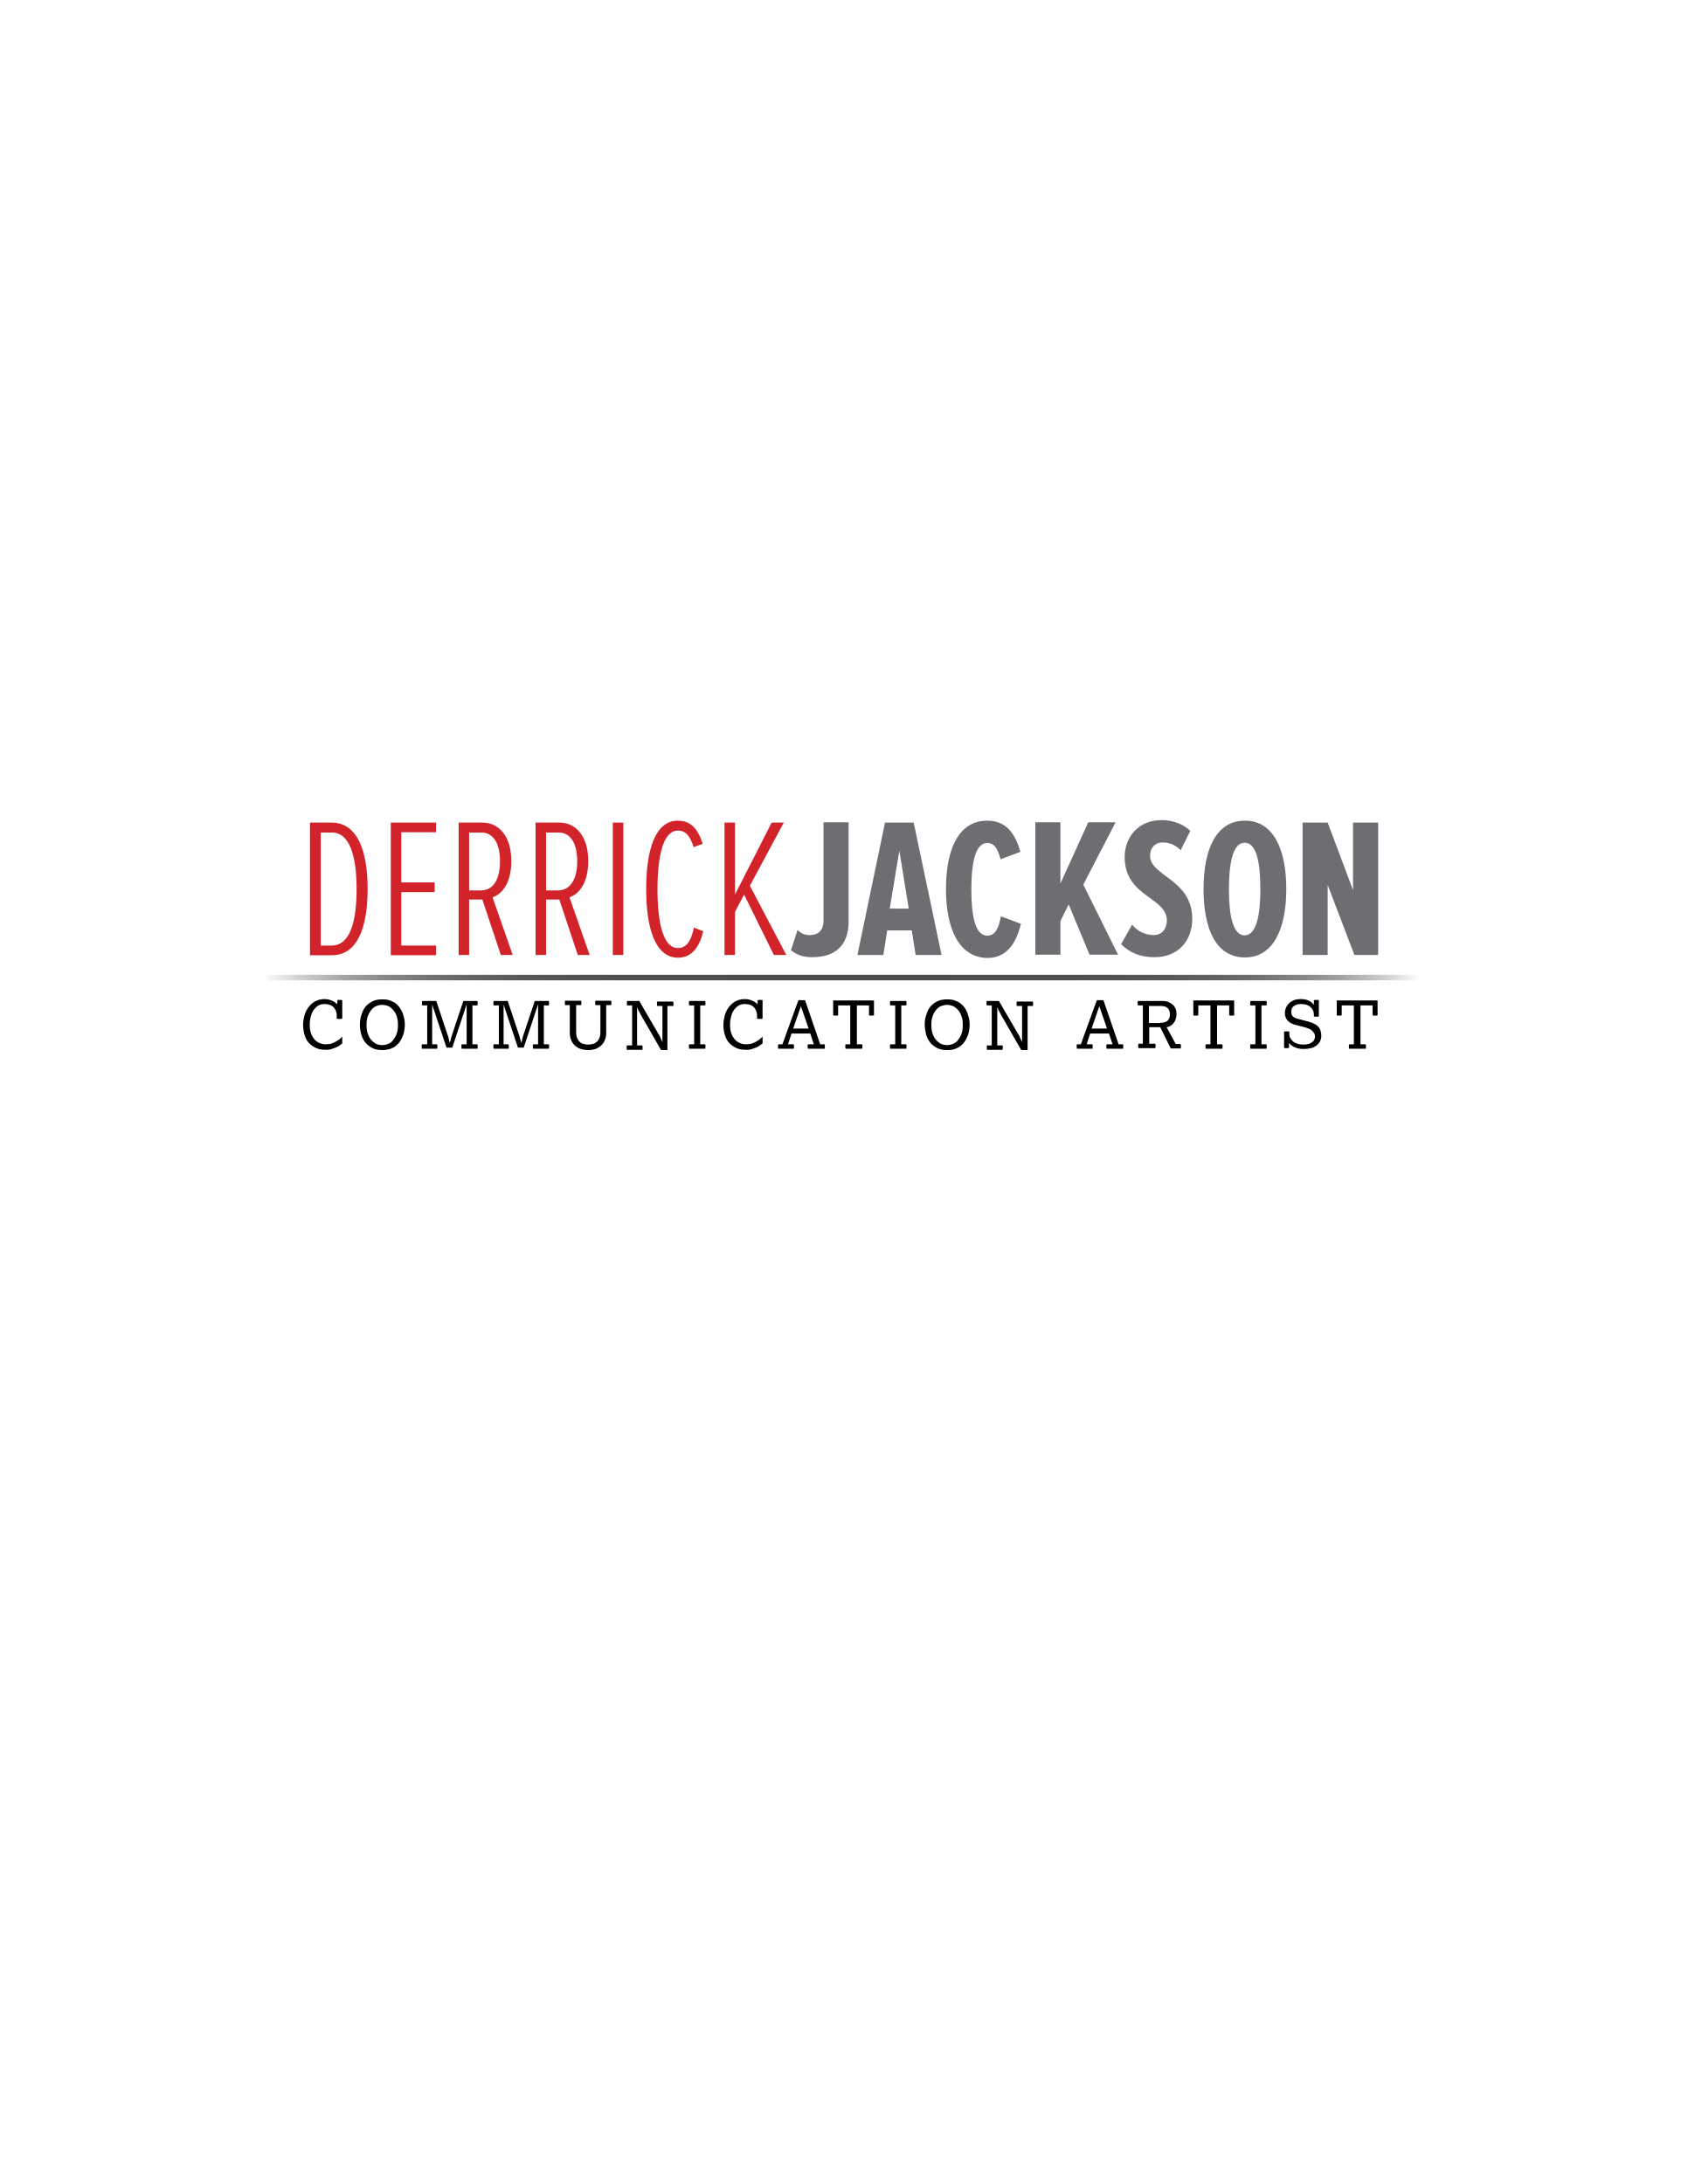
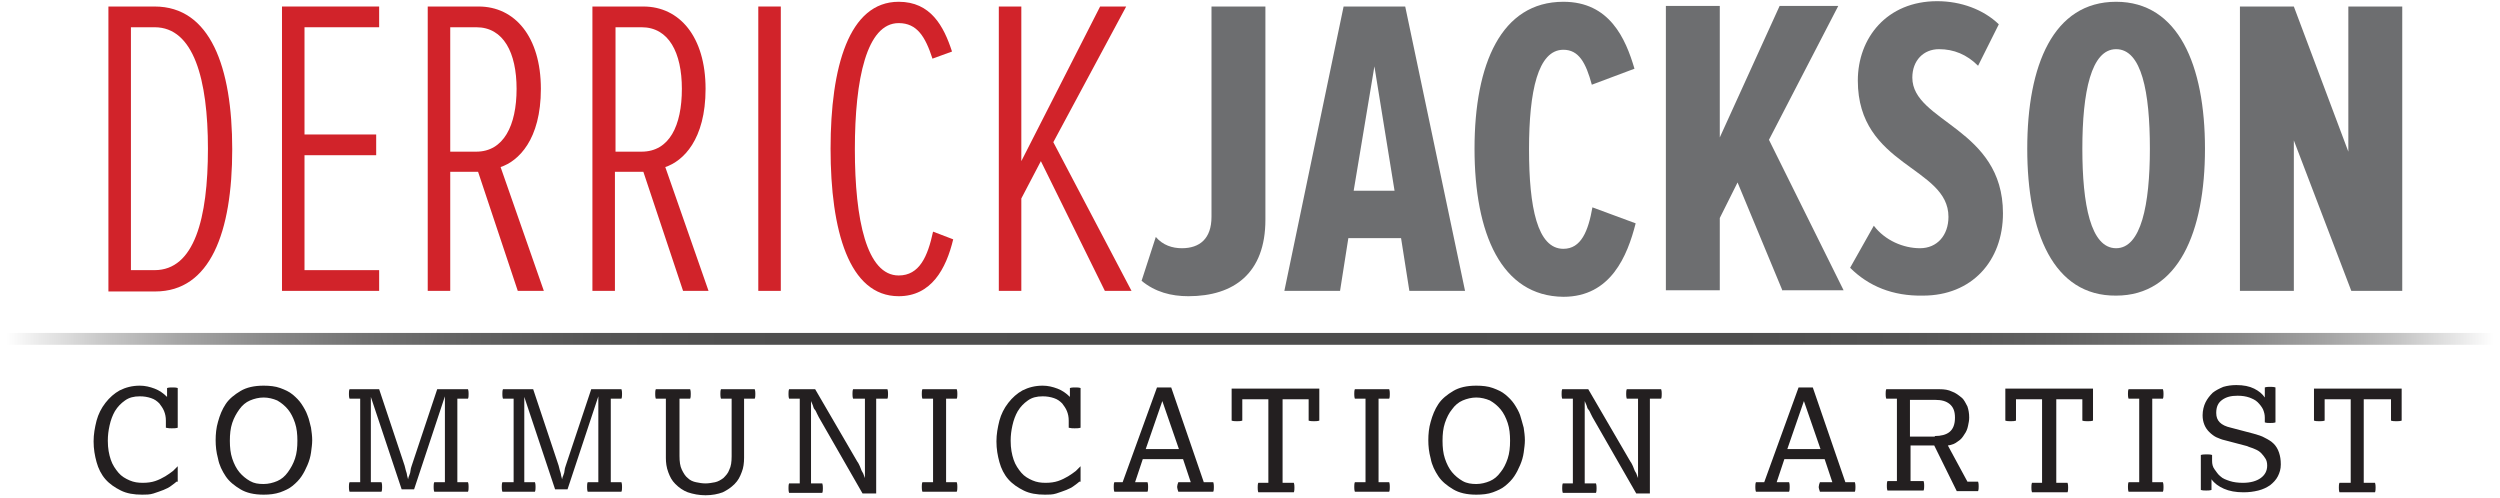
- <svg xmlns="http://www.w3.org/2000/svg" version="1.1" id="Layer_1" x="0px" y="0px" viewBox="0 0 612 792" enable-background="new 0 0 612 792" xml:space="preserve">
-   <line fill="none" x1="83.1" y1="322.2" x2="83.8" y2="322.2" />
+ <svg xmlns="http://www.w3.org/2000/svg" version="1.1" id="Layer_1" x="0px" y="0px" viewBox="0 0 422 84" enable-background="new 0 0 422 84" xml:space="preserve">
  <g>
    <g>
-       <path fill="#D2232A" d="M112.4,346.3v-48h7.8c9.4,0,13.1,10.2,13.1,24.1c0,14-3.7,24-13,24H112.4z M129.3,322.4    c0-11.7-2.4-20.5-9-20.5h-4v41h4C127,342.8,129.3,334.1,129.3,322.4z" />
-       <path fill="#D2232A" d="M141.7,346.3v-48h16.4v3.5h-12.6V320h12.1v3.5h-12.1v19.4h12.6v3.5H141.7z" />
-       <path fill="#D2232A" d="M181.6,346.3l-6.7-20.1h-4.8v20.1h-3.8v-48h8.6c6.1,0,10.5,5.1,10.5,13.9c0,8.6-3.8,12.2-6.8,13.2    l7.3,20.9H181.6z M181.3,312.3c0-6.1-2.2-10.4-6.8-10.4h-4.4v21h4.4C179.2,322.8,181.3,318.4,181.3,312.3z" />
-       <path fill="#D2232A" d="M209.5,346.3l-6.7-20.1H198v20.1h-3.8v-48h8.6c6.1,0,10.5,5.1,10.5,13.9c0,8.6-3.8,12.2-6.8,13.2l7.3,20.9    H209.5z M209.3,312.3c0-6.1-2.2-10.4-6.8-10.4H198v21h4.4C207.1,322.8,209.3,318.4,209.3,312.3z" />
-       <path fill="#D2232A" d="M222.2,346.3v-48h3.8v48H222.2z" />
-       <path fill="#D2232A" d="M234.3,322.4c0-13.8,3.1-24.8,11.5-24.8c5.4,0,7.6,4.1,9,8.4l-3.3,1.2c-1.2-3.7-2.6-6-5.7-6    c-5.4,0-7.4,9.4-7.4,21.3s2,21.3,7.4,21.3c3.5,0,4.9-3.2,5.8-7.4l3.4,1.3c-1.2,5-3.7,9.6-9.2,9.6    C237.4,347.2,234.3,336.2,234.3,322.4z" />
-       <path fill="#D2232A" d="M280.6,346.3l-10.8-21.9l-3.3,6.3v15.6h-3.8v-48h3.8v26.1l13.3-26.1h4.4l-12.3,22.9l13.2,25.1H280.6z" />
-       <path fill="#6D6E71" d="M286.8,344.6l2.4-7.4c1.2,1.4,2.8,1.9,4.4,1.9c3,0,5-1.6,5-5.3v-35.6h9.1v36c0,9-5.3,12.9-13,12.9    C291.9,347.2,289.1,346.5,286.8,344.6z" />
-       <path fill="#6D6E71" d="M332,346.3l-1.4-8.9h-8.9l-1.4,8.9h-9.4l10-48h10.4l10.1,48H332z M326.1,308.5l-3.5,21h6.9L326.1,308.5z" />
-       <path fill="#6D6E71" d="M343,322.4c0-14.3,4.5-24.8,15-24.8c7.8,0,10.5,6.2,12,11.3l-7.2,2.7c-1-3.7-2.2-5.9-4.8-5.9    c-4.3,0-5.8,7-5.8,16.8s1.4,16.8,5.8,16.8c3,0,4.2-3,4.9-7l7.3,2.7c-1.4,5.5-4.2,12.4-12.2,12.4C347.6,347.2,343,336.6,343,322.4z    " />
-       <path fill="#6D6E71" d="M395.1,346.3l-7.6-18.3l-3,6v12.2h-9.1v-48h9.1v22.2l10.1-22.2h9.9l-11.7,22.6l12.6,25.4H395.1z" />
-       <path fill="#6D6E71" d="M406.5,342.4l4-7.1c1.9,2.5,5,3.8,7.8,3.8c2.9,0,4.8-2.2,4.8-5.3c0-8.5-15.3-8.5-15.3-23    c0-7.2,4.9-13.4,13.4-13.4c4,0,7.8,1.4,10.4,3.9l-3.5,7c-1.9-1.9-4.1-2.8-6.6-2.8c-2.6,0-4.5,1.9-4.5,4.8    c0,7.5,15.3,8.5,15.3,22.9c0,8.1-5.3,13.9-13.5,13.9C413.6,347.2,409.6,345.5,406.5,342.4z" />
-       <path fill="#6D6E71" d="M436.4,322.4c0-14.1,4.4-24.8,15-24.8c10.5,0,15,10.7,15,24.8s-4.5,24.8-15,24.8    C440.7,347.2,436.4,336.5,436.4,322.4z M457,322.4c0-9.6-1.4-16.8-5.7-16.8c-4.2,0-5.7,7.2-5.7,16.8c0,9.4,1.4,16.8,5.7,16.8    C455.6,339.1,457,331.8,457,322.4z" />
-       <path fill="#6D6E71" d="M491.1,346.3l-9.7-25.4v25.4h-9.1v-48h9.1l9.2,24.5v-24.5h9.1v48H491.1z" />
+       <path fill="#D1232A" d="M18.3,49.1v-48h7.8c9.4,0,13.1,10.2,13.1,24.1c0,14-3.7,24-13,24H18.3z M35.1,25.1c0-11.7-2.4-20.5-9-20.5    h-4v41h4C32.8,45.6,35.1,36.9,35.1,25.1z" />
+       <path fill="#D1232A" d="M47.6,49.1v-48H64v3.5H51.4v18.1h12.1v3.5H51.4v19.4H64v3.5H47.6z" />
+       <path fill="#D1232A" d="M87.4,49.1L80.7,29H76v20.1h-3.8v-48h8.6c6.1,0,10.5,5.1,10.5,13.9c0,8.6-3.8,12.2-6.8,13.2l7.3,20.9H87.4    z M87.2,15c0-6.1-2.2-10.4-6.8-10.4H76v21h4.4C85,25.6,87.2,21.2,87.2,15z" />
+       <path fill="#D1232A" d="M115.3,49.1L108.6,29h-4.8v20.1h-3.8v-48h8.6c6.1,0,10.5,5.1,10.5,13.9c0,8.6-3.8,12.2-6.8,13.2l7.3,20.9    H115.3z M115.1,15c0-6.1-2.2-10.4-6.8-10.4h-4.4v21h4.4C113,25.6,115.1,21.2,115.1,15z" />
+       <path fill="#D1232A" d="M128,49.1v-48h3.8v48H128z" />
+       <path fill="#D1232A" d="M140.2,25.1c0-13.8,3.1-24.8,11.5-24.8c5.4,0,7.6,4.1,9,8.4l-3.3,1.2c-1.2-3.7-2.6-6-5.7-6    c-5.4,0-7.4,9.4-7.4,21.3s2,21.3,7.4,21.3c3.5,0,4.9-3.2,5.8-7.4l3.4,1.3c-1.2,5-3.7,9.6-9.2,9.6C143.3,50,140.2,38.9,140.2,25.1z    " />
+       <path fill="#D1232A" d="M186.5,49.1l-10.8-21.9l-3.3,6.3v15.6h-3.8v-48h3.8v26.1l13.3-26.1h4.4L177.8,24L191,49.1H186.5z" />
+       <path fill="#6D6E70" d="M192.7,47.4l2.4-7.4c1.2,1.4,2.8,1.9,4.4,1.9c3,0,5-1.6,5-5.3V1.1h9.1v36c0,9-5.3,12.9-13,12.9    C197.7,50,195,49.3,192.7,47.4z" />
+       <path fill="#6D6E70" d="M237.9,49.1l-1.4-8.9h-8.9l-1.4,8.9h-9.4l10-48h10.4l10.1,48H237.9z M232,11.2l-3.5,21h6.9L232,11.2z" />
+       <path fill="#6D6E70" d="M248.9,25.1c0-14.3,4.5-24.8,15-24.8c7.8,0,10.5,6.2,12,11.3l-7.2,2.7c-1-3.7-2.2-5.9-4.8-5.9    c-4.3,0-5.8,7-5.8,16.8s1.4,16.8,5.8,16.8c3,0,4.2-3,4.9-7l7.3,2.7c-1.4,5.5-4.2,12.4-12.2,12.4C253.4,50,248.9,39.4,248.9,25.1z" />
+       <path fill="#6D6E70" d="M300.9,49.1l-7.6-18.3l-3,6v12.2h-9.1v-48h9.1v22.2l10.1-22.2h9.9l-11.7,22.6l12.6,25.4H300.9z" />
+       <path fill="#6D6E70" d="M312.3,45.2l4-7.1c1.9,2.5,5,3.8,7.8,3.8c2.9,0,4.8-2.2,4.8-5.3c0-8.5-15.3-8.5-15.3-23    c0-7.2,4.9-13.4,13.4-13.4c4,0,7.8,1.4,10.4,3.9l-3.5,7c-1.9-1.9-4.1-2.8-6.6-2.8c-2.6,0-4.5,1.9-4.5,4.8    c0,7.5,15.3,8.5,15.3,22.9c0,8.1-5.3,13.9-13.5,13.9C319.5,50,315.4,48.3,312.3,45.2z" />
+       <path fill="#6D6E70" d="M342.2,25.1c0-14.1,4.4-24.8,15-24.8c10.5,0,15,10.7,15,24.8s-4.5,24.8-15,24.8    C346.6,50,342.2,39.2,342.2,25.1z M362.9,25.1c0-9.6-1.4-16.8-5.7-16.8c-4.2,0-5.7,7.2-5.7,16.8c0,9.4,1.4,16.8,5.7,16.8    C361.4,41.9,362.9,34.6,362.9,25.1z" />
+       <path fill="#6D6E70" d="M396.9,49.1l-9.7-25.4v25.4h-9.1v-48h9.1l9.2,24.5V1.1h9.1v48H396.9z" />
    </g>
    <g>
-       <path d="M123.9,378.5c-0.2,0.2-0.5,0.4-0.9,0.7c-0.4,0.3-0.8,0.5-1.3,0.7s-1.1,0.4-1.7,0.6c-0.6,0.2-1.3,0.2-1.9,0.2    c-1.4,0-2.6-0.2-3.6-0.7s-1.9-1.1-2.6-1.9c-0.7-0.8-1.2-1.8-1.5-2.9c-0.3-1.1-0.5-2.2-0.5-3.5c0-1.2,0.2-2.3,0.5-3.5    c0.3-1.1,0.8-2.1,1.5-3c0.7-0.9,1.5-1.6,2.4-2.1c1-0.5,2.1-0.8,3.4-0.8c0.9,0,1.7,0.2,2.5,0.5c0.8,0.3,1.5,0.8,2.1,1.4v-1.5    c0.3-0.1,0.6-0.1,0.9-0.1c0.3,0,0.6,0,0.9,0.1v6.7c-0.3,0.1-0.7,0.1-1,0.1c-0.3,0-0.6,0-1-0.1v-1.2c0-0.6-0.1-1.1-0.3-1.6    c-0.2-0.5-0.5-0.9-0.8-1.3c-0.4-0.4-0.8-0.7-1.4-0.9c-0.6-0.2-1.2-0.3-1.9-0.3c-1,0-1.8,0.2-2.5,0.7c-0.7,0.5-1.2,1-1.7,1.8    c-0.4,0.7-0.7,1.5-0.9,2.4c-0.2,0.9-0.3,1.7-0.3,2.6c0,1.3,0.2,2.3,0.5,3.2c0.3,0.9,0.8,1.6,1.3,2.2c0.5,0.6,1.2,1,1.9,1.3    c0.7,0.3,1.4,0.4,2.2,0.4s1.5-0.1,2.1-0.3c0.6-0.2,1.2-0.5,1.7-0.8c0.5-0.3,0.9-0.6,1.3-0.9c0.3-0.3,0.6-0.6,0.8-0.8V378.5z" />
-       <path d="M138.6,380.8c-1.6,0-2.9-0.3-3.9-0.9c-1-0.6-1.9-1.3-2.5-2.2c-0.6-0.9-1.1-1.9-1.3-3c-0.3-1.1-0.4-2.1-0.4-3.1    c0-1,0.1-2.1,0.4-3.1c0.3-1.1,0.7-2.1,1.3-3c0.6-0.9,1.5-1.6,2.5-2.2s2.3-0.9,3.9-0.9c1,0,2,0.1,2.8,0.4c0.8,0.3,1.5,0.6,2.1,1.1    c0.6,0.5,1.1,1,1.5,1.6c0.4,0.6,0.8,1.3,1,1.9c0.3,0.7,0.4,1.4,0.6,2.1c0.1,0.7,0.2,1.4,0.2,2.1c0,0.7-0.1,1.3-0.2,2.1    c-0.1,0.7-0.3,1.4-0.6,2.1c-0.3,0.7-0.6,1.3-1,1.9c-0.4,0.6-0.9,1.1-1.5,1.6c-0.6,0.5-1.3,0.8-2.1,1.1    C140.6,380.6,139.7,380.8,138.6,380.8z M138.6,379c0.8,0,1.6-0.2,2.3-0.5c0.7-0.3,1.3-0.8,1.8-1.5s0.9-1.4,1.2-2.3    c0.3-0.9,0.4-1.9,0.4-3s-0.1-2.1-0.4-3c-0.3-0.9-0.7-1.7-1.2-2.3s-1.1-1.1-1.8-1.5c-0.7-0.3-1.5-0.5-2.3-0.5    c-0.8,0-1.6,0.2-2.3,0.5c-0.7,0.3-1.3,0.8-1.8,1.5s-0.9,1.4-1.2,2.3c-0.3,0.9-0.4,1.9-0.4,3s0.1,2.1,0.4,3    c0.3,0.9,0.7,1.7,1.2,2.3s1.1,1.1,1.8,1.5C137,378.8,137.8,379,138.6,379z" />
-       <path d="M154.9,378.7v-14.1h-1.8c-0.1-0.3-0.1-0.6-0.1-0.8s0-0.6,0.1-0.8h5.1l4.1,12.3c0.1,0.2,0.1,0.4,0.2,0.6    c0.1,0.3,0.1,0.5,0.2,0.8s0.2,0.6,0.2,0.8c0.1,0.3,0.1,0.5,0.2,0.7c0-0.2,0.1-0.5,0.2-0.7s0.2-0.6,0.2-0.8s0.1-0.5,0.2-0.8    c0.1-0.2,0.1-0.4,0.2-0.6l4.1-12.3h5.1c0.1,0.3,0.1,0.6,0.1,0.8s0,0.6-0.1,0.8h-1.8v14.1h1.8c0.1,0.3,0.1,0.6,0.1,0.8    s0,0.6-0.1,0.8h-5.7c-0.1-0.3-0.1-0.6-0.1-0.8s0-0.6,0.1-0.8h1.8v-11.8c0-0.4,0-0.8,0-1.3c0-0.5,0-1,0-1.4l-5.2,15.7h-2.1    l-5.2-15.6c0,0.4,0,0.9,0,1.4c0,0.5,0,0.9,0,1.2v11.8h1.8c0.1,0.3,0.1,0.6,0.1,0.8s0,0.6-0.1,0.8h-5.5c-0.1-0.3-0.1-0.6-0.1-0.8    s0-0.6,0.1-0.8H154.9z" />
-       <path d="M180.9,378.7v-14.1H179c-0.1-0.3-0.1-0.6-0.1-0.8s0-0.6,0.1-0.8h5.1l4.1,12.3c0.1,0.2,0.1,0.4,0.2,0.6    c0.1,0.3,0.1,0.5,0.2,0.8s0.2,0.6,0.2,0.8c0.1,0.3,0.1,0.5,0.2,0.7c0-0.2,0.1-0.5,0.2-0.7s0.2-0.6,0.2-0.8s0.1-0.5,0.2-0.8    c0.1-0.2,0.1-0.4,0.2-0.6l4.1-12.3h5.1c0.1,0.3,0.1,0.6,0.1,0.8s0,0.6-0.1,0.8h-1.8v14.1h1.8c0.1,0.3,0.1,0.6,0.1,0.8    s0,0.6-0.1,0.8h-5.7c-0.1-0.3-0.1-0.6-0.1-0.8s0-0.6,0.1-0.8h1.8v-11.8c0-0.4,0-0.8,0-1.3c0-0.5,0-1,0-1.4l-5.2,15.7h-2.1    l-5.2-15.6c0,0.4,0,0.9,0,1.4c0,0.5,0,0.9,0,1.2v11.8h1.8c0.1,0.3,0.1,0.6,0.1,0.8s0,0.6-0.1,0.8H179c-0.1-0.3-0.1-0.6-0.1-0.8    s0-0.6,0.1-0.8H180.9z" />
-       <path d="M206.7,364.5h-1.8c-0.1-0.3-0.1-0.6-0.1-0.8s0-0.6,0.1-0.8h5.8c0.1,0.3,0.1,0.6,0.1,0.8s0,0.6-0.1,0.8h-1.8v9.7    c0,0.9,0.1,1.7,0.4,2.3c0.3,0.6,0.6,1.1,1,1.4c0.4,0.4,0.9,0.6,1.4,0.7s1,0.2,1.6,0.2c0.5,0,1.1-0.1,1.6-0.2    c0.5-0.1,1-0.4,1.4-0.7c0.4-0.4,0.8-0.8,1-1.4c0.3-0.6,0.4-1.3,0.4-2.3v-9.7h-1.8c-0.1-0.3-0.1-0.6-0.1-0.8s0-0.6,0.1-0.8h5.7    c0.1,0.3,0.1,0.6,0.1,0.8s0,0.6-0.1,0.8h-1.8v10c0,0.8-0.1,1.7-0.4,2.4c-0.3,0.8-0.6,1.4-1.2,2s-1.2,1-2,1.4    c-0.8,0.3-1.8,0.5-2.9,0.5c-1.1,0-2.1-0.2-3-0.5c-0.8-0.3-1.5-0.8-2.1-1.4s-0.9-1.2-1.2-2s-0.4-1.6-0.4-2.4V364.5z" />
-       <path d="M229.2,378.7v-14.1h-1.8c-0.1-0.3-0.1-0.6-0.1-0.8s0-0.6,0.1-0.8h4.4l7.1,12.2c0.1,0.1,0.2,0.3,0.3,0.5    c0.1,0.2,0.2,0.4,0.3,0.7c0.1,0.3,0.2,0.5,0.4,0.8c0.1,0.3,0.2,0.5,0.3,0.8c0-0.2,0-0.5,0-0.8c0-0.3,0-0.6,0-0.9    c0-0.3,0-0.5,0-0.7c0-0.2,0-0.4,0-0.4v-10.4h-1.9c-0.1-0.3-0.1-0.6-0.1-0.8s0-0.6,0.1-0.8h5.8c0.1,0.3,0.1,0.6,0.1,0.8    s0,0.6-0.1,0.8H242v16h-2.3l-7.4-12.9c-0.1-0.2-0.2-0.4-0.3-0.6c-0.1-0.2-0.2-0.5-0.4-0.7s-0.2-0.5-0.3-0.7    c-0.1-0.2-0.2-0.5-0.3-0.7c0,0.3,0,0.5,0,0.9c0,0.3,0,0.6,0,1c0,0.3,0,0.6,0,0.9c0,0.3,0,0.5,0,0.6v10.5h1.9    c0.1,0.3,0.1,0.6,0.1,0.8s0,0.6-0.1,0.8h-5.6c-0.1-0.3-0.1-0.6-0.1-0.8s0-0.6,0.1-0.8H229.2z" />
-       <path d="M251.7,378.7v-14.1h-1.8c-0.1-0.3-0.1-0.6-0.1-0.8s0-0.6,0.1-0.8h5.8c0.1,0.3,0.1,0.6,0.1,0.8s0,0.6-0.1,0.8h-1.8v14.1    h1.8c0.1,0.3,0.1,0.6,0.1,0.8s0,0.6-0.1,0.8h-5.8c-0.1-0.3-0.1-0.6-0.1-0.8s0-0.6,0.1-0.8H251.7z" />
-       <path d="M276.3,378.5c-0.2,0.2-0.5,0.4-0.9,0.7c-0.4,0.3-0.8,0.5-1.3,0.7s-1.1,0.4-1.7,0.6c-0.6,0.2-1.3,0.2-1.9,0.2    c-1.4,0-2.6-0.2-3.6-0.7s-1.9-1.1-2.6-1.9c-0.7-0.8-1.2-1.8-1.5-2.9c-0.3-1.1-0.5-2.2-0.5-3.5c0-1.2,0.2-2.3,0.5-3.5    c0.3-1.1,0.8-2.1,1.5-3c0.7-0.9,1.5-1.6,2.4-2.1c1-0.5,2.1-0.8,3.4-0.8c0.9,0,1.7,0.2,2.5,0.5c0.8,0.3,1.5,0.8,2.1,1.4v-1.5    c0.3-0.1,0.6-0.1,0.9-0.1c0.3,0,0.6,0,0.9,0.1v6.7c-0.3,0.1-0.7,0.1-1,0.1c-0.3,0-0.6,0-1-0.1v-1.2c0-0.6-0.1-1.1-0.3-1.6    c-0.2-0.5-0.5-0.9-0.8-1.3c-0.4-0.4-0.8-0.7-1.4-0.9c-0.6-0.2-1.2-0.3-1.9-0.3c-1,0-1.8,0.2-2.5,0.7c-0.7,0.5-1.2,1-1.7,1.8    c-0.4,0.7-0.7,1.5-0.9,2.4c-0.2,0.9-0.3,1.7-0.3,2.6c0,1.3,0.2,2.3,0.5,3.2c0.3,0.9,0.8,1.6,1.3,2.2c0.5,0.6,1.2,1,1.9,1.3    c0.7,0.3,1.4,0.4,2.2,0.4s1.5-0.1,2.1-0.3c0.6-0.2,1.2-0.5,1.7-0.8c0.5-0.3,0.9-0.6,1.3-0.9c0.3-0.3,0.6-0.6,0.8-0.8V378.5z" />
-       <path d="M283.7,378.7l5.8-16h2.4l5.5,16h1.6c0.1,0.3,0.1,0.6,0.1,0.8s0,0.6-0.1,0.8H293c-0.1-0.3-0.2-0.6-0.2-0.8s0.1-0.6,0.2-0.8    h2.1l-1.3-3.9H287l-1.3,3.9h2.1c0.1,0.3,0.1,0.6,0.1,0.8s0,0.6-0.1,0.8h-5.6c-0.1-0.3-0.1-0.6-0.1-0.8s0-0.6,0.1-0.8H283.7z     M293.2,373l-2.8-8.1l-2.8,8.1H293.2z" />
-       <path d="M308.3,378.7v-14.1h-4.4v3.6c-0.3,0.1-0.6,0.1-0.9,0.1c-0.3,0-0.6,0-0.9-0.1v-5.4h14.8v5.4c-0.3,0.1-0.6,0.1-0.9,0.1    c-0.3,0-0.6,0-0.9-0.1v-3.6h-4.4v14.1h1.9c0.1,0.3,0.1,0.6,0.1,0.8s0,0.6-0.1,0.8h-6c-0.1-0.3-0.1-0.6-0.1-0.8s0-0.6,0.1-0.8    H308.3z" />
-       <path d="M324.6,378.7v-14.1h-1.8c-0.1-0.3-0.1-0.6-0.1-0.8s0-0.6,0.1-0.8h5.8c0.1,0.3,0.1,0.6,0.1,0.8s0,0.6-0.1,0.8h-1.8v14.1    h1.8c0.1,0.3,0.1,0.6,0.1,0.8s0,0.6-0.1,0.8h-5.8c-0.1-0.3-0.1-0.6-0.1-0.8s0-0.6,0.1-0.8H324.6z" />
-       <path d="M343.4,380.8c-1.6,0-2.9-0.3-3.9-0.9c-1-0.6-1.9-1.3-2.5-2.2c-0.6-0.9-1.1-1.9-1.3-3s-0.4-2.1-0.4-3.1    c0-1,0.1-2.1,0.4-3.1s0.7-2.1,1.3-3c0.6-0.9,1.5-1.6,2.5-2.2s2.3-0.9,3.9-0.9c1,0,2,0.1,2.8,0.4c0.8,0.3,1.5,0.6,2.1,1.1    c0.6,0.5,1.1,1,1.5,1.6c0.4,0.6,0.8,1.3,1,1.9s0.4,1.4,0.6,2.1c0.1,0.7,0.2,1.4,0.2,2.1c0,0.7-0.1,1.3-0.2,2.1    c-0.1,0.7-0.3,1.4-0.6,2.1c-0.3,0.7-0.6,1.3-1,1.9c-0.4,0.6-0.9,1.1-1.5,1.6c-0.6,0.5-1.3,0.8-2.1,1.1S344.4,380.8,343.4,380.8z     M343.4,379c0.8,0,1.6-0.2,2.3-0.5c0.7-0.3,1.3-0.8,1.8-1.5c0.5-0.6,0.9-1.4,1.2-2.3c0.3-0.9,0.4-1.9,0.4-3s-0.1-2.1-0.4-3    c-0.3-0.9-0.7-1.7-1.2-2.3c-0.5-0.6-1.1-1.1-1.8-1.5c-0.7-0.3-1.5-0.5-2.3-0.5s-1.6,0.2-2.3,0.5c-0.7,0.3-1.3,0.8-1.8,1.5    c-0.5,0.6-0.9,1.4-1.2,2.3c-0.3,0.9-0.4,1.9-0.4,3s0.1,2.1,0.4,3c0.3,0.9,0.7,1.7,1.2,2.3c0.5,0.6,1.1,1.1,1.8,1.5    C341.8,378.8,342.5,379,343.4,379z" />
-       <path d="M359.6,378.7v-14.1h-1.8c-0.1-0.3-0.1-0.6-0.1-0.8s0-0.6,0.1-0.8h4.4l7.1,12.2c0.1,0.1,0.2,0.3,0.3,0.5    c0.1,0.2,0.2,0.4,0.3,0.7c0.1,0.3,0.2,0.5,0.4,0.8c0.1,0.3,0.2,0.5,0.3,0.8c0-0.2,0-0.5,0-0.8s0-0.6,0-0.9c0-0.3,0-0.5,0-0.7    c0-0.2,0-0.4,0-0.4v-10.4h-1.9c-0.1-0.3-0.1-0.6-0.1-0.8s0-0.6,0.1-0.8h5.8c0.1,0.3,0.1,0.6,0.1,0.8s0,0.6-0.1,0.8h-1.9v16h-2.3    l-7.4-12.9c-0.1-0.2-0.2-0.4-0.3-0.6c-0.1-0.2-0.2-0.5-0.4-0.7s-0.2-0.5-0.3-0.7c-0.1-0.2-0.2-0.5-0.3-0.7c0,0.3,0,0.5,0,0.9    c0,0.3,0,0.6,0,1c0,0.3,0,0.6,0,0.9s0,0.5,0,0.6v10.5h1.9c0.1,0.3,0.1,0.6,0.1,0.8s0,0.6-0.1,0.8h-5.6c-0.1-0.3-0.1-0.6-0.1-0.8    s0-0.6,0.1-0.8H359.6z" />
-       <path d="M391.9,378.7l5.8-16h2.4l5.5,16h1.6c0.1,0.3,0.1,0.6,0.1,0.8s0,0.6-0.1,0.8h-5.9c-0.1-0.3-0.2-0.6-0.2-0.8    s0.1-0.6,0.2-0.8h2.1l-1.3-3.9h-6.8l-1.3,3.9h2.1c0.1,0.3,0.1,0.6,0.1,0.8s0,0.6-0.1,0.8h-5.6c-0.1-0.3-0.1-0.6-0.1-0.8    s0-0.6,0.1-0.8H391.9z M401.4,373l-2.8-8.1l-2.8,8.1H401.4z" />
-       <path d="M414.4,378.7v-14.1h-1.8c-0.1-0.3-0.1-0.6-0.1-0.8s0-0.6,0.1-0.8h9c0.8,0,1.5,0.1,2.1,0.4c0.6,0.2,1.1,0.6,1.6,1    s0.7,1,1,1.5c0.2,0.6,0.3,1.2,0.3,1.9c0,0.5-0.1,0.9-0.2,1.4c-0.1,0.5-0.3,1-0.6,1.4c-0.3,0.5-0.6,0.9-1.1,1.2    c-0.5,0.4-1,0.6-1.7,0.7l3.3,6.1h1.8c0.1,0.3,0.1,0.6,0.1,0.8s0,0.6-0.1,0.8h-3.6l-3.8-7.7h-4v6h2.2c0.1,0.3,0.1,0.6,0.1,0.8    s0,0.6-0.1,0.8h-6.1c-0.1-0.3-0.1-0.6-0.1-0.8s0-0.6,0.1-0.8H414.4z M420.8,370.9c1,0,1.9-0.2,2.5-0.7s0.9-1.3,0.9-2.4    c0-1.1-0.3-1.8-0.9-2.3c-0.6-0.5-1.4-0.7-2.4-0.7h-4.3v6.2H420.8z" />
-       <path d="M438.9,378.7v-14.1h-4.4v3.6c-0.3,0.1-0.6,0.1-0.9,0.1c-0.3,0-0.6,0-0.9-0.1v-5.4h14.8v5.4c-0.3,0.1-0.6,0.1-0.9,0.1    c-0.3,0-0.6,0-0.9-0.1v-3.6h-4.4v14.1h1.9c0.1,0.3,0.1,0.6,0.1,0.8s0,0.6-0.1,0.8h-6c-0.1-0.3-0.1-0.6-0.1-0.8s0-0.6,0.1-0.8    H438.9z" />
-       <path d="M455.2,378.7v-14.1h-1.8c-0.1-0.3-0.1-0.6-0.1-0.8s0-0.6,0.1-0.8h5.8c0.1,0.3,0.1,0.6,0.1,0.8s0,0.6-0.1,0.8h-1.8v14.1    h1.8c0.1,0.3,0.1,0.6,0.1,0.8s0,0.6-0.1,0.8h-5.8c-0.1-0.3-0.1-0.6-0.1-0.8s0-0.6,0.1-0.8H455.2z" />
-       <path d="M465.6,374.1c0.3-0.1,0.7-0.1,1-0.1c0.3,0,0.6,0,0.9,0.1v1c0,0.5,0.1,1,0.4,1.4s0.6,0.9,1,1.2c0.4,0.4,1,0.6,1.6,0.8    s1.4,0.3,2.2,0.3c1.3,0,2.3-0.3,3-0.8c0.7-0.5,1.1-1.2,1.1-2.1c0-0.5-0.1-0.9-0.3-1.2c-0.2-0.3-0.4-0.6-0.7-0.9    c-0.3-0.3-0.6-0.5-1.1-0.7c-0.4-0.2-0.9-0.3-1.3-0.5l-3.8-1c-0.5-0.1-0.9-0.3-1.4-0.5c-0.4-0.2-0.8-0.5-1.2-0.9    c-0.3-0.3-0.6-0.7-0.8-1.2s-0.3-1-0.3-1.6c0-0.8,0.2-1.6,0.5-2.2c0.3-0.6,0.7-1.1,1.2-1.6c0.5-0.4,1.1-0.7,1.8-1    c0.7-0.2,1.4-0.3,2.2-0.3c1.2,0,2.2,0.2,3,0.6c0.8,0.4,1.4,0.9,1.8,1.5v-1.7c0.3-0.1,0.6-0.1,0.9-0.1c0.3,0,0.6,0,0.9,0.1v5.9    c-0.3,0.1-0.6,0.1-0.9,0.1c-0.3,0-0.6,0-0.9-0.1v-0.8c0-0.5-0.1-0.9-0.3-1.4c-0.2-0.4-0.5-0.8-0.9-1.2s-0.9-0.6-1.4-0.8    c-0.6-0.2-1.2-0.3-2-0.3c-1.1,0-1.9,0.2-2.6,0.7c-0.7,0.5-1,1.2-1,2.2c0,0.7,0.2,1.2,0.6,1.6c0.4,0.4,1,0.7,1.9,0.9l3.8,1    c0.7,0.2,1.4,0.4,1.9,0.7c0.6,0.3,1.1,0.6,1.5,1c0.4,0.4,0.7,0.9,0.9,1.5c0.2,0.6,0.3,1.2,0.3,2s-0.2,1.4-0.5,2    c-0.3,0.6-0.8,1.1-1.3,1.5c-0.6,0.4-1.2,0.7-2,0.9c-0.8,0.2-1.6,0.3-2.5,0.3c-1.3,0-2.4-0.2-3.3-0.6c-0.9-0.4-1.6-0.9-2.1-1.6v1.8    c-0.3,0.1-0.6,0.1-0.9,0.1c-0.3,0-0.6,0-0.9-0.1V374.1z" />
-       <path d="M490.9,378.7v-14.1h-4.4v3.6c-0.3,0.1-0.6,0.1-0.9,0.1c-0.3,0-0.6,0-0.9-0.1v-5.4h14.8v5.4c-0.3,0.1-0.6,0.1-0.9,0.1    c-0.3,0-0.6,0-0.9-0.1v-3.6h-4.4v14.1h1.9c0.1,0.3,0.1,0.6,0.1,0.8s0,0.6-0.1,0.8h-6c-0.1-0.3-0.1-0.6-0.1-0.8s0-0.6,0.1-0.8    H490.9z" />
+       <path fill="#231F20" d="M29.8,81.3c-0.2,0.2-0.5,0.4-0.9,0.7c-0.4,0.3-0.8,0.5-1.3,0.7s-1.1,0.4-1.7,0.6c-0.6,0.2-1.3,0.2-1.9,0.2    c-1.4,0-2.6-0.2-3.6-0.7s-1.9-1.1-2.6-1.9c-0.7-0.8-1.2-1.8-1.5-2.9c-0.3-1.1-0.5-2.2-0.5-3.5c0-1.2,0.2-2.3,0.5-3.5    c0.3-1.1,0.8-2.1,1.5-3c0.7-0.9,1.5-1.6,2.4-2.1c1-0.5,2.1-0.8,3.4-0.8c0.9,0,1.7,0.2,2.5,0.5c0.8,0.3,1.5,0.8,2.1,1.4v-1.5    c0.3-0.1,0.6-0.1,0.9-0.1c0.3,0,0.6,0,0.9,0.1v6.7c-0.3,0.1-0.7,0.1-1,0.1c-0.3,0-0.6,0-1-0.1v-1.2c0-0.6-0.1-1.1-0.3-1.6    c-0.2-0.5-0.5-0.9-0.8-1.3c-0.4-0.4-0.8-0.7-1.4-0.9c-0.6-0.2-1.2-0.3-1.9-0.3c-1,0-1.8,0.2-2.5,0.7c-0.7,0.5-1.2,1-1.7,1.8    c-0.4,0.7-0.7,1.5-0.9,2.4c-0.2,0.9-0.3,1.7-0.3,2.6c0,1.3,0.2,2.3,0.5,3.2c0.3,0.9,0.8,1.6,1.3,2.2c0.5,0.6,1.2,1,1.9,1.3    c0.7,0.3,1.4,0.4,2.2,0.4s1.5-0.1,2.1-0.3c0.6-0.2,1.2-0.5,1.7-0.8c0.5-0.3,0.9-0.6,1.3-0.9c0.3-0.3,0.6-0.6,0.8-0.8V81.3z" />
+       <path fill="#231F20" d="M44.5,83.5c-1.6,0-2.9-0.3-3.9-0.9c-1-0.6-1.9-1.3-2.5-2.2c-0.6-0.9-1.1-1.9-1.3-3    c-0.3-1.1-0.4-2.1-0.4-3.1c0-1,0.1-2.1,0.4-3.1c0.3-1.1,0.7-2.1,1.3-3c0.6-0.9,1.5-1.6,2.5-2.2s2.3-0.9,3.9-0.9c1,0,2,0.1,2.8,0.4    c0.8,0.3,1.5,0.6,2.1,1.1c0.6,0.5,1.1,1,1.5,1.6c0.4,0.6,0.8,1.3,1,1.9c0.3,0.7,0.4,1.4,0.6,2.1c0.1,0.7,0.2,1.4,0.2,2.1    c0,0.7-0.1,1.3-0.2,2.1c-0.1,0.7-0.3,1.4-0.6,2.1c-0.3,0.7-0.6,1.3-1,1.9c-0.4,0.6-0.9,1.1-1.5,1.6c-0.6,0.5-1.3,0.8-2.1,1.1    C46.4,83.4,45.5,83.5,44.5,83.5z M44.5,81.7c0.8,0,1.6-0.2,2.3-0.5c0.7-0.3,1.3-0.8,1.8-1.5s0.9-1.4,1.2-2.3    c0.3-0.9,0.4-1.9,0.4-3s-0.1-2.1-0.4-3c-0.3-0.9-0.7-1.7-1.2-2.3s-1.1-1.1-1.8-1.5c-0.7-0.3-1.5-0.5-2.3-0.5    c-0.8,0-1.6,0.2-2.3,0.5c-0.7,0.3-1.3,0.8-1.8,1.5s-0.9,1.4-1.2,2.3c-0.3,0.9-0.4,1.9-0.4,3s0.1,2.1,0.4,3    c0.3,0.9,0.7,1.7,1.2,2.3s1.1,1.1,1.8,1.5C42.9,81.6,43.6,81.7,44.5,81.7z" />
+       <path fill="#231F20" d="M60.8,81.4V67.3H59c-0.1-0.3-0.1-0.6-0.1-0.8s0-0.6,0.1-0.8H64l4.1,12.3c0.1,0.2,0.1,0.4,0.2,0.6    c0.1,0.3,0.1,0.5,0.2,0.8s0.2,0.6,0.2,0.8c0.1,0.3,0.1,0.5,0.2,0.7c0-0.2,0.1-0.5,0.2-0.7s0.2-0.6,0.2-0.8s0.1-0.5,0.2-0.8    c0.1-0.2,0.1-0.4,0.2-0.6l4.1-12.3H79c0.1,0.3,0.1,0.6,0.1,0.8s0,0.6-0.1,0.8h-1.8v14.1H79c0.1,0.3,0.1,0.6,0.1,0.8s0,0.6-0.1,0.8    h-5.7c-0.1-0.3-0.1-0.6-0.1-0.8s0-0.6,0.1-0.8h1.8V69.6c0-0.4,0-0.8,0-1.3c0-0.5,0-1,0-1.4l-5.2,15.7h-2.1l-5.2-15.6    c0,0.4,0,0.9,0,1.4c0,0.5,0,0.9,0,1.2v11.8h1.8c0.1,0.3,0.1,0.6,0.1,0.8s0,0.6-0.1,0.8H59c-0.1-0.3-0.1-0.6-0.1-0.8s0-0.6,0.1-0.8    H60.8z" />
+       <path fill="#231F20" d="M86.7,81.4V67.3h-1.8c-0.1-0.3-0.1-0.6-0.1-0.8s0-0.6,0.1-0.8H90l4.1,12.3c0.1,0.2,0.1,0.4,0.2,0.6    c0.1,0.3,0.1,0.5,0.2,0.8s0.2,0.6,0.2,0.8c0.1,0.3,0.1,0.5,0.2,0.7c0-0.2,0.1-0.5,0.2-0.7s0.2-0.6,0.2-0.8s0.1-0.5,0.2-0.8    c0.1-0.2,0.1-0.4,0.2-0.6l4.1-12.3h5.1c0.1,0.3,0.1,0.6,0.1,0.8s0,0.6-0.1,0.8h-1.8v14.1h1.8c0.1,0.3,0.1,0.6,0.1,0.8    s0,0.6-0.1,0.8h-5.7c-0.1-0.3-0.1-0.6-0.1-0.8s0-0.6,0.1-0.8h1.8V69.6c0-0.4,0-0.8,0-1.3c0-0.5,0-1,0-1.4l-5.2,15.7h-2.1    l-5.2-15.6c0,0.4,0,0.9,0,1.4c0,0.5,0,0.9,0,1.2v11.8h1.8c0.1,0.3,0.1,0.6,0.1,0.8s0,0.6-0.1,0.8h-5.5c-0.1-0.3-0.1-0.6-0.1-0.8    s0-0.6,0.1-0.8H86.7z" />
+       <path fill="#231F20" d="M112.5,67.3h-1.8c-0.1-0.3-0.1-0.6-0.1-0.8s0-0.6,0.1-0.8h5.8c0.1,0.3,0.1,0.6,0.1,0.8s0,0.6-0.1,0.8h-1.8    V77c0,0.9,0.1,1.7,0.4,2.3c0.3,0.6,0.6,1.1,1,1.4c0.4,0.4,0.9,0.6,1.4,0.7s1,0.2,1.6,0.2c0.5,0,1.1-0.1,1.6-0.2    c0.5-0.1,1-0.4,1.4-0.7c0.4-0.4,0.8-0.8,1-1.4c0.3-0.6,0.4-1.3,0.4-2.3v-9.7h-1.8c-0.1-0.3-0.1-0.6-0.1-0.8s0-0.6,0.1-0.8h5.7    c0.1,0.3,0.1,0.6,0.1,0.8s0,0.6-0.1,0.8h-1.8v10c0,0.8-0.1,1.7-0.4,2.4c-0.3,0.8-0.6,1.4-1.2,2s-1.2,1-2,1.4    c-0.8,0.3-1.8,0.5-2.9,0.5c-1.1,0-2.1-0.2-3-0.5c-0.8-0.3-1.5-0.8-2.1-1.4s-0.9-1.2-1.2-2s-0.4-1.6-0.4-2.4V67.3z" />
+       <path fill="#231F20" d="M135,81.4V67.3h-1.8c-0.1-0.3-0.1-0.6-0.1-0.8s0-0.6,0.1-0.8h4.4l7.1,12.2c0.1,0.1,0.2,0.3,0.3,0.5    c0.1,0.2,0.2,0.4,0.3,0.7c0.1,0.3,0.2,0.5,0.4,0.8c0.1,0.3,0.2,0.5,0.3,0.8c0-0.2,0-0.5,0-0.8c0-0.3,0-0.6,0-0.9    c0-0.3,0-0.5,0-0.7c0-0.2,0-0.4,0-0.4V67.3H144c-0.1-0.3-0.1-0.6-0.1-0.8s0-0.6,0.1-0.8h5.8c0.1,0.3,0.1,0.6,0.1,0.8    s0,0.6-0.1,0.8h-1.9v16h-2.3l-7.4-12.9c-0.1-0.2-0.2-0.4-0.3-0.6c-0.1-0.2-0.2-0.5-0.4-0.7s-0.2-0.5-0.3-0.7    c-0.1-0.2-0.2-0.5-0.3-0.7c0,0.3,0,0.5,0,0.9c0,0.3,0,0.6,0,1c0,0.3,0,0.6,0,0.9c0,0.3,0,0.5,0,0.6v10.5h1.9    c0.1,0.3,0.1,0.6,0.1,0.8s0,0.6-0.1,0.8h-5.6c-0.1-0.3-0.1-0.6-0.1-0.8s0-0.6,0.1-0.8H135z" />
+       <path fill="#231F20" d="M157.5,81.4V67.3h-1.8c-0.1-0.3-0.1-0.6-0.1-0.8s0-0.6,0.1-0.8h5.8c0.1,0.3,0.1,0.6,0.1,0.8s0,0.6-0.1,0.8    h-1.8v14.1h1.8c0.1,0.3,0.1,0.6,0.1,0.8s0,0.6-0.1,0.8h-5.8c-0.1-0.3-0.1-0.6-0.1-0.8s0-0.6,0.1-0.8H157.5z" />
+       <path fill="#231F20" d="M182.2,81.3c-0.2,0.2-0.5,0.4-0.9,0.7c-0.4,0.3-0.8,0.5-1.3,0.7s-1.1,0.4-1.7,0.6    c-0.6,0.2-1.3,0.2-1.9,0.2c-1.4,0-2.6-0.2-3.6-0.7s-1.9-1.1-2.6-1.9c-0.7-0.8-1.2-1.8-1.5-2.9c-0.3-1.1-0.5-2.2-0.5-3.5    c0-1.2,0.2-2.3,0.5-3.5c0.3-1.1,0.8-2.1,1.5-3c0.7-0.9,1.5-1.6,2.4-2.1c1-0.5,2.1-0.8,3.4-0.8c0.9,0,1.7,0.2,2.5,0.5    c0.8,0.3,1.5,0.8,2.1,1.4v-1.5c0.3-0.1,0.6-0.1,0.9-0.1c0.3,0,0.6,0,0.9,0.1v6.7c-0.3,0.1-0.7,0.1-1,0.1c-0.3,0-0.6,0-1-0.1v-1.2    c0-0.6-0.1-1.1-0.3-1.6c-0.2-0.5-0.5-0.9-0.8-1.3c-0.4-0.4-0.8-0.7-1.4-0.9c-0.6-0.2-1.2-0.3-1.9-0.3c-1,0-1.8,0.2-2.5,0.7    c-0.7,0.5-1.2,1-1.7,1.8c-0.4,0.7-0.7,1.5-0.9,2.4c-0.2,0.9-0.3,1.7-0.3,2.6c0,1.3,0.2,2.3,0.5,3.2c0.3,0.9,0.8,1.6,1.3,2.2    c0.5,0.6,1.2,1,1.9,1.3c0.7,0.3,1.4,0.4,2.2,0.4s1.5-0.1,2.1-0.3c0.6-0.2,1.2-0.5,1.7-0.8c0.5-0.3,0.9-0.6,1.3-0.9    c0.3-0.3,0.6-0.6,0.8-0.8V81.3z" />
+       <path fill="#231F20" d="M189.5,81.4l5.8-16h2.4l5.5,16h1.6c0.1,0.3,0.1,0.6,0.1,0.8s0,0.6-0.1,0.8h-5.9c-0.1-0.3-0.2-0.6-0.2-0.8    s0.1-0.6,0.2-0.8h2.1l-1.3-3.9h-6.8l-1.3,3.9h2.1c0.1,0.3,0.1,0.6,0.1,0.8s0,0.6-0.1,0.8h-5.6c-0.1-0.3-0.1-0.6-0.1-0.8    s0-0.6,0.1-0.8H189.5z M199,75.8l-2.8-8.1l-2.8,8.1H199z" />
+       <path fill="#231F20" d="M214.1,81.4V67.4h-4.4V71c-0.3,0.1-0.6,0.1-0.9,0.1c-0.3,0-0.6,0-0.9-0.1v-5.4h14.8V71    c-0.3,0.1-0.6,0.1-0.9,0.1c-0.3,0-0.6,0-0.9-0.1v-3.6h-4.4v14.1h1.9c0.1,0.3,0.1,0.6,0.1,0.8s0,0.6-0.1,0.8h-6    c-0.1-0.3-0.1-0.6-0.1-0.8s0-0.6,0.1-0.8H214.1z" />
+       <path fill="#231F20" d="M230.5,81.4V67.3h-1.8c-0.1-0.3-0.1-0.6-0.1-0.8s0-0.6,0.1-0.8h5.8c0.1,0.3,0.1,0.6,0.1,0.8s0,0.6-0.1,0.8    h-1.8v14.1h1.8c0.1,0.3,0.1,0.6,0.1,0.8s0,0.6-0.1,0.8h-5.8c-0.1-0.3-0.1-0.6-0.1-0.8s0-0.6,0.1-0.8H230.5z" />
+       <path fill="#231F20" d="M249.2,83.5c-1.6,0-2.9-0.3-3.9-0.9c-1-0.6-1.9-1.3-2.5-2.2c-0.6-0.9-1.1-1.9-1.3-3    c-0.3-1.1-0.4-2.1-0.4-3.1c0-1,0.1-2.1,0.4-3.1c0.3-1.1,0.7-2.1,1.3-3c0.6-0.9,1.5-1.6,2.5-2.2c1-0.6,2.3-0.9,3.9-0.9    c1,0,2,0.1,2.8,0.4c0.8,0.3,1.5,0.6,2.1,1.1c0.6,0.5,1.1,1,1.5,1.6c0.4,0.6,0.8,1.3,1,1.9s0.4,1.4,0.6,2.1    c0.1,0.7,0.2,1.4,0.2,2.1c0,0.7-0.1,1.3-0.2,2.1c-0.1,0.7-0.3,1.4-0.6,2.1c-0.3,0.7-0.6,1.3-1,1.9c-0.4,0.6-0.9,1.1-1.5,1.6    c-0.6,0.5-1.3,0.8-2.1,1.1S250.2,83.5,249.2,83.5z M249.2,81.7c0.8,0,1.6-0.2,2.3-0.5c0.7-0.3,1.3-0.8,1.8-1.5    c0.5-0.6,0.9-1.4,1.2-2.3c0.3-0.9,0.4-1.9,0.4-3s-0.1-2.1-0.4-3c-0.3-0.9-0.7-1.7-1.2-2.3c-0.5-0.6-1.1-1.1-1.8-1.5    c-0.7-0.3-1.5-0.5-2.3-0.5s-1.6,0.2-2.3,0.5c-0.7,0.3-1.3,0.8-1.8,1.5c-0.5,0.6-0.9,1.4-1.2,2.3c-0.3,0.9-0.4,1.9-0.4,3    s0.1,2.1,0.4,3c0.3,0.9,0.7,1.7,1.2,2.3c0.5,0.6,1.1,1.1,1.8,1.5C247.6,81.6,248.4,81.7,249.2,81.7z" />
+       <path fill="#231F20" d="M265.5,81.4V67.3h-1.8c-0.1-0.3-0.1-0.6-0.1-0.8s0-0.6,0.1-0.8h4.4l7.1,12.2c0.1,0.1,0.2,0.3,0.3,0.5    c0.1,0.2,0.2,0.4,0.3,0.7c0.1,0.3,0.2,0.5,0.4,0.8c0.1,0.3,0.2,0.5,0.3,0.8c0-0.2,0-0.5,0-0.8s0-0.6,0-0.9c0-0.3,0-0.5,0-0.7    c0-0.2,0-0.4,0-0.4V67.3h-1.9c-0.1-0.3-0.1-0.6-0.1-0.8s0-0.6,0.1-0.8h5.8c0.1,0.3,0.1,0.6,0.1,0.8s0,0.6-0.1,0.8h-1.9v16h-2.3    l-7.4-12.9c-0.1-0.2-0.2-0.4-0.3-0.6c-0.1-0.2-0.2-0.5-0.4-0.7s-0.2-0.5-0.3-0.7c-0.1-0.2-0.2-0.5-0.3-0.7c0,0.3,0,0.5,0,0.9    c0,0.3,0,0.6,0,1c0,0.3,0,0.6,0,0.9s0,0.5,0,0.6v10.5h1.9c0.1,0.3,0.1,0.6,0.1,0.8s0,0.6-0.1,0.8h-5.6c-0.1-0.3-0.1-0.6-0.1-0.8    s0-0.6,0.1-0.8H265.5z" />
+       <path fill="#231F20" d="M297.8,81.4l5.8-16h2.4l5.5,16h1.6c0.1,0.3,0.1,0.6,0.1,0.8s0,0.6-0.1,0.8h-5.9c-0.1-0.3-0.2-0.6-0.2-0.8    s0.1-0.6,0.2-0.8h2.1l-1.3-3.9h-6.8l-1.3,3.9h2.1c0.1,0.3,0.1,0.6,0.1,0.8s0,0.6-0.1,0.8h-5.6c-0.1-0.3-0.1-0.6-0.1-0.8    s0-0.6,0.1-0.8H297.8z M307.3,75.8l-2.8-8.1l-2.8,8.1H307.3z" />
+       <path fill="#231F20" d="M320.2,81.4V67.3h-1.8c-0.1-0.3-0.1-0.6-0.1-0.8s0-0.6,0.1-0.8h9c0.8,0,1.5,0.1,2.1,0.4    c0.6,0.2,1.1,0.6,1.6,1s0.7,1,1,1.5c0.2,0.6,0.3,1.2,0.3,1.9c0,0.5-0.1,0.9-0.2,1.4c-0.1,0.5-0.3,1-0.6,1.4    c-0.3,0.5-0.6,0.9-1.1,1.2c-0.5,0.4-1,0.6-1.7,0.7l3.3,6.1h1.8c0.1,0.3,0.1,0.6,0.1,0.8s0,0.6-0.1,0.8h-3.6l-3.8-7.7h-4v6h2.2    c0.1,0.3,0.1,0.6,0.1,0.8s0,0.6-0.1,0.8h-6.1c-0.1-0.3-0.1-0.6-0.1-0.8s0-0.6,0.1-0.8H320.2z M326.6,73.6c1,0,1.9-0.2,2.5-0.7    s0.9-1.3,0.9-2.4c0-1.1-0.3-1.8-0.9-2.3c-0.6-0.5-1.4-0.7-2.4-0.7h-4.3v6.2H326.6z" />
+       <path fill="#231F20" d="M344.7,81.4V67.4h-4.4V71c-0.3,0.1-0.6,0.1-0.9,0.1c-0.3,0-0.6,0-0.9-0.1v-5.4h14.8V71    c-0.3,0.1-0.6,0.1-0.9,0.1c-0.3,0-0.6,0-0.9-0.1v-3.6h-4.4v14.1h1.9c0.1,0.3,0.1,0.6,0.1,0.8s0,0.6-0.1,0.8h-6    c-0.1-0.3-0.1-0.6-0.1-0.8s0-0.6,0.1-0.8H344.7z" />
+       <path fill="#231F20" d="M361.1,81.4V67.3h-1.8c-0.1-0.3-0.1-0.6-0.1-0.8s0-0.6,0.1-0.8h5.8c0.1,0.3,0.1,0.6,0.1,0.8s0,0.6-0.1,0.8    h-1.8v14.1h1.8c0.1,0.3,0.1,0.6,0.1,0.8s0,0.6-0.1,0.8h-5.8c-0.1-0.3-0.1-0.6-0.1-0.8s0-0.6,0.1-0.8H361.1z" />
+       <path fill="#231F20" d="M371.5,76.8c0.3-0.1,0.7-0.1,1-0.1c0.3,0,0.6,0,0.9,0.1v1c0,0.5,0.1,1,0.4,1.4s0.6,0.9,1,1.2    c0.4,0.4,1,0.6,1.6,0.8s1.4,0.3,2.2,0.3c1.3,0,2.3-0.3,3-0.8c0.7-0.5,1.1-1.2,1.1-2.1c0-0.5-0.1-0.9-0.3-1.2    c-0.2-0.3-0.4-0.6-0.7-0.9c-0.3-0.3-0.6-0.5-1.1-0.7c-0.4-0.2-0.9-0.3-1.3-0.5l-3.8-1c-0.5-0.1-0.9-0.3-1.4-0.5    c-0.4-0.2-0.8-0.5-1.2-0.9c-0.3-0.3-0.6-0.7-0.8-1.2s-0.3-1-0.3-1.6c0-0.8,0.2-1.6,0.5-2.2c0.3-0.6,0.7-1.1,1.2-1.6    c0.5-0.4,1.1-0.7,1.8-1c0.7-0.2,1.4-0.3,2.2-0.3c1.2,0,2.2,0.2,3,0.6c0.8,0.4,1.4,0.9,1.8,1.5v-1.7c0.3-0.1,0.6-0.1,0.9-0.1    c0.3,0,0.6,0,0.9,0.1v5.9c-0.3,0.1-0.6,0.1-0.9,0.1c-0.3,0-0.6,0-0.9-0.1v-0.8c0-0.5-0.1-0.9-0.3-1.4c-0.2-0.4-0.5-0.8-0.9-1.2    s-0.9-0.6-1.4-0.8c-0.6-0.2-1.2-0.3-2-0.3c-1.1,0-1.9,0.2-2.6,0.7c-0.7,0.5-1,1.2-1,2.2c0,0.7,0.2,1.2,0.6,1.6    c0.4,0.4,1,0.7,1.9,0.9l3.8,1c0.7,0.2,1.4,0.4,1.9,0.7c0.6,0.3,1.1,0.6,1.5,1c0.4,0.4,0.7,0.9,0.9,1.5c0.2,0.6,0.3,1.2,0.3,2    s-0.2,1.4-0.5,2c-0.3,0.6-0.8,1.1-1.3,1.5c-0.6,0.4-1.2,0.7-2,0.9c-0.8,0.2-1.6,0.3-2.5,0.3c-1.3,0-2.4-0.2-3.3-0.6    c-0.9-0.4-1.6-0.9-2.1-1.6v1.8c-0.3,0.1-0.6,0.1-0.9,0.1c-0.3,0-0.6,0-0.9-0.1V76.8z" />
+       <path fill="#231F20" d="M396.8,81.4V67.4h-4.4V71c-0.3,0.1-0.6,0.1-0.9,0.1c-0.3,0-0.6,0-0.9-0.1v-5.4h14.8V71    c-0.3,0.1-0.6,0.1-0.9,0.1c-0.3,0-0.6,0-0.9-0.1v-3.6H399v14.1h1.9c0.1,0.3,0.1,0.6,0.1,0.8s0,0.6-0.1,0.8h-6    c-0.1-0.3-0.1-0.6-0.1-0.8s0-0.6,0.1-0.8H396.8z" />
    </g>
-     <linearGradient id="SVGID_1_" gradientUnits="userSpaceOnUse" x1="95.231" y1="354.462" x2="516.769" y2="354.462">
+     <linearGradient id="SVGID_1_" gradientUnits="userSpaceOnUse" x1="1.077" y1="57.231" x2="422.615" y2="57.231">
      <stop offset="0" style="stop-color:#FFFFFF" />
      <stop offset="1.214899e-02" style="stop-color:#ECECEC" />
      <stop offset="3.934883e-02" style="stop-color:#C7C7C7" />
      <stop offset="6.977377e-02" style="stop-color:#A5A5A5" />
      <stop offset="0.103" style="stop-color:#8A8A8A" />
      <stop offset="0.141" style="stop-color:#737373" />
      <stop offset="0.184" style="stop-color:#626262" />
      <stop offset="0.237" style="stop-color:#555555" />
      <stop offset="0.309" style="stop-color:#4E4E4E" />
      <stop offset="0.492" style="stop-color:#4D4D4D" />
      <stop offset="0.694" style="stop-color:#4E4E4E" />
      <stop offset="0.767" style="stop-color:#555555" />
      <stop offset="0.819" style="stop-color:#616161" />
      <stop offset="0.861" style="stop-color:#727272" />
      <stop offset="0.896" style="stop-color:#888888" />
      <stop offset="0.928" style="stop-color:#A3A3A3" />
      <stop offset="0.957" style="stop-color:#C3C3C3" />
      <stop offset="0.982" style="stop-color:#E8E8E8" />
      <stop offset="0.996" style="stop-color:#FFFFFF" />
    </linearGradient>
-     <line fill="none" stroke="url(#SVGID_1_)" stroke-width="2" stroke-miterlimit="10" x1="95.2" y1="354.5" x2="516.8" y2="354.5" />
+     <line fill="none" stroke="url(#SVGID_1_)" stroke-width="2" stroke-miterlimit="10" x1="1.1" y1="57.2" x2="422.6" y2="57.2" />
  </g>
</svg>
